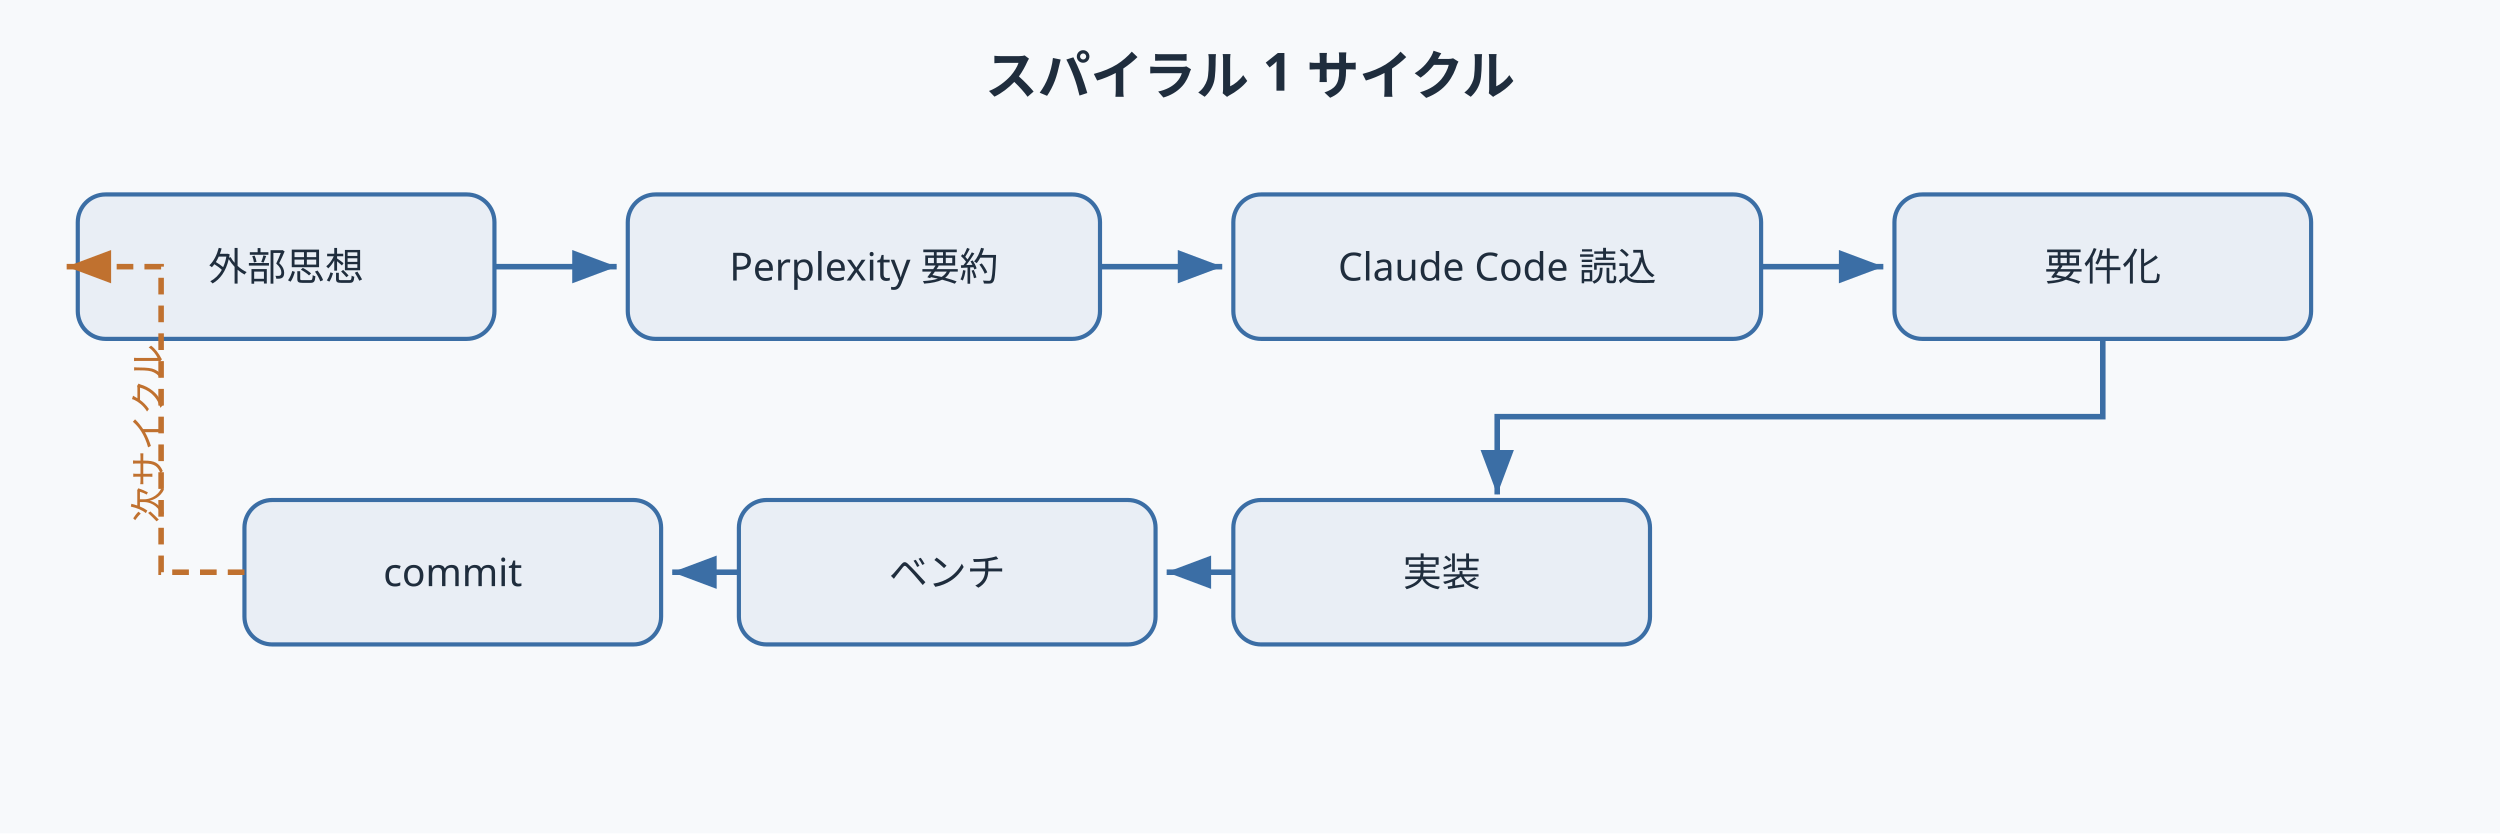
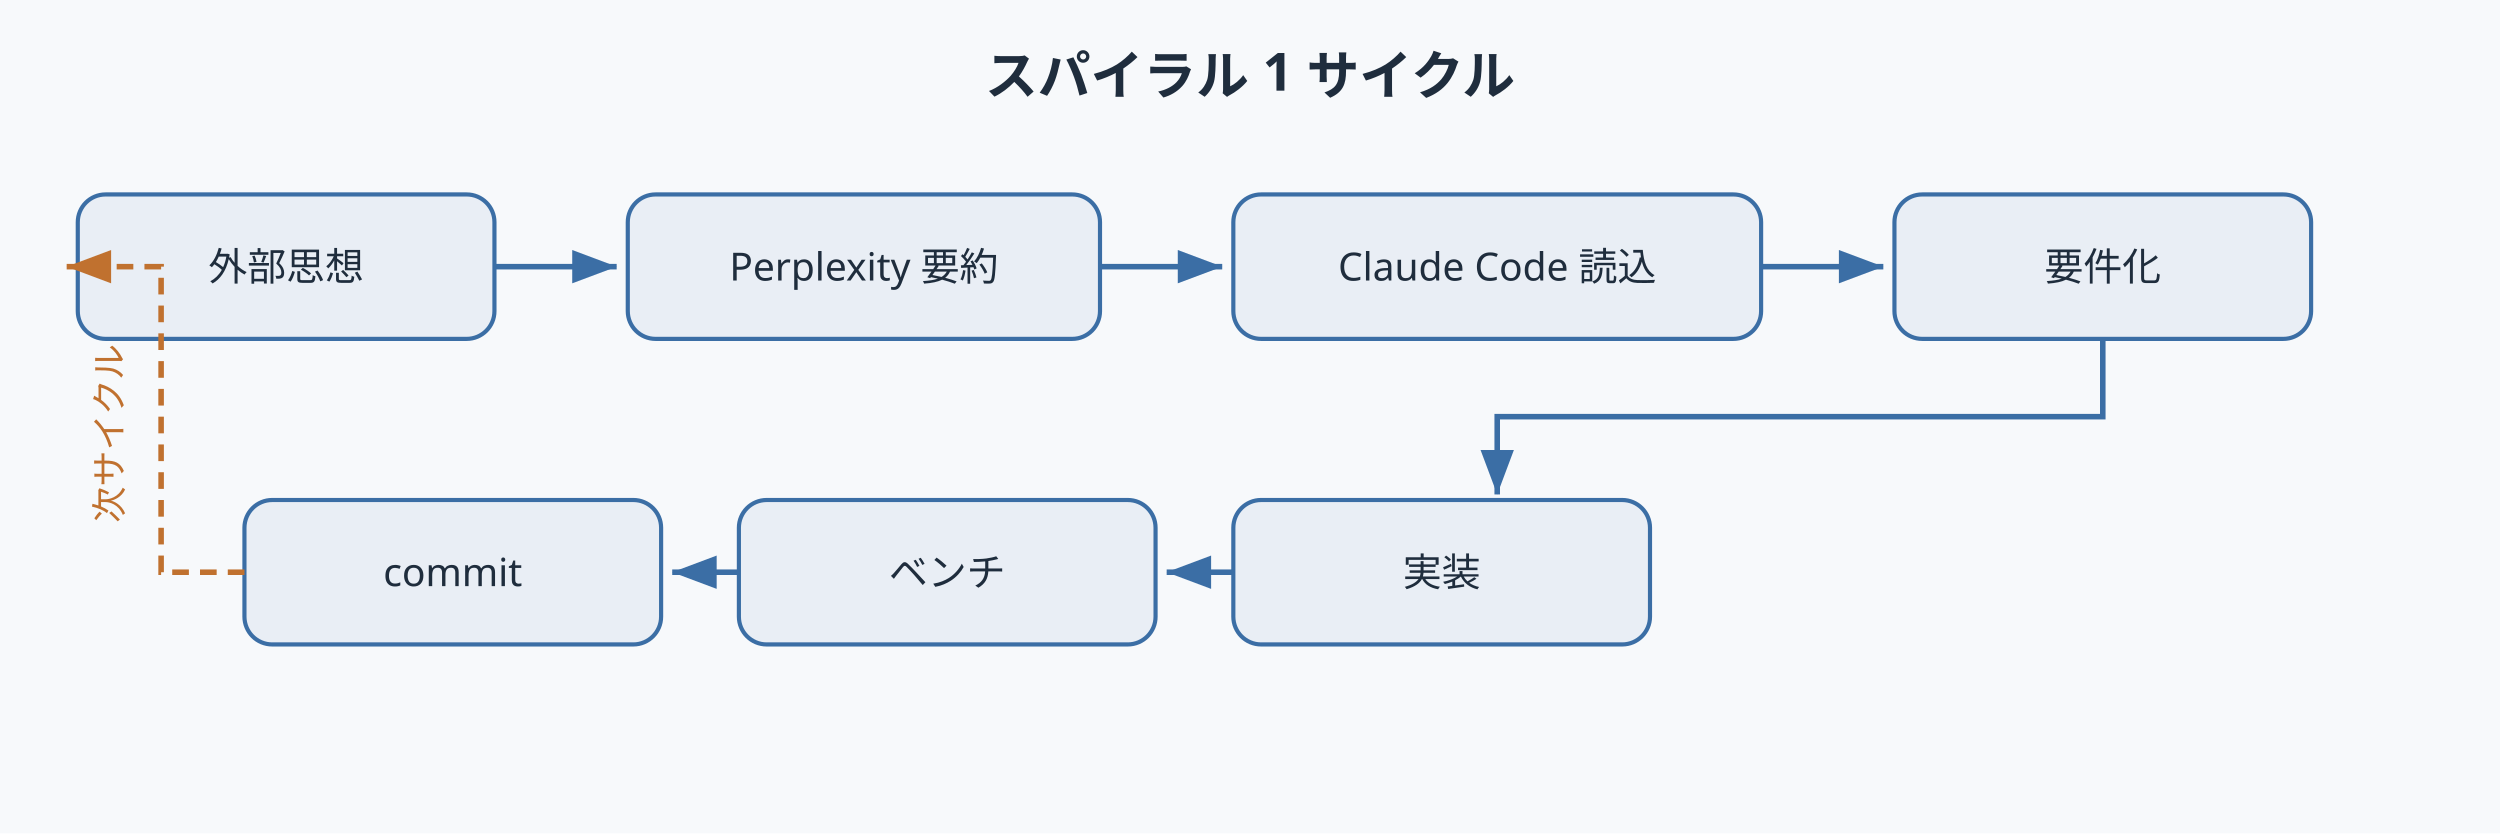
<svg xmlns="http://www.w3.org/2000/svg" width="900" height="300" viewBox="0 0 900 300" font-family="system-ui, sans-serif">
  <defs>
    <marker id="arrow" markerWidth="10" markerHeight="10" refX="8" refY="3" orient="auto" markerUnits="strokeWidth">
      <path d="M0,0 L8,3 L0,6 Z" fill="#3b6ea5" />
    </marker>
    <marker id="arrowLoop" markerWidth="10" markerHeight="10" refX="8" refY="3" orient="auto" markerUnits="strokeWidth">
      <path d="M0,0 L8,3 L0,6 Z" fill="#c0712f" />
    </marker>
  </defs>
  <rect x="0" y="0" width="900" height="300" fill="#f7f9fb" />
  <text x="450" y="34" text-anchor="middle" font-size="19" font-weight="bold" fill="#1f2d3d">スパイラル 1 サイクル</text>
  <g>
    <rect x="28" y="70" width="150" height="52" rx="10" fill="#e9eef5" stroke="#3b6ea5" stroke-width="1.5" />
    <text x="103" y="101" text-anchor="middle" font-size="14" fill="#1f2d3d">外部思想</text>
    <rect x="226" y="70" width="170" height="52" rx="10" fill="#e9eef5" stroke="#3b6ea5" stroke-width="1.5" />
    <text x="311" y="101" text-anchor="middle" font-size="14" fill="#1f2d3d">Perplexity 要約</text>
    <rect x="444" y="70" width="190" height="52" rx="10" fill="#e9eef5" stroke="#3b6ea5" stroke-width="1.5" />
    <text x="539" y="101" text-anchor="middle" font-size="14" fill="#1f2d3d">Claude Code 読込</text>
    <rect x="682" y="70" width="150" height="52" rx="10" fill="#e9eef5" stroke="#3b6ea5" stroke-width="1.5" />
    <text x="757" y="101" text-anchor="middle" font-size="14" fill="#1f2d3d">要件化</text>
  </g>
  <line x1="178" y1="96" x2="222" y2="96" stroke="#3b6ea5" stroke-width="2" marker-end="url(#arrow)" />
  <line x1="396" y1="96" x2="440" y2="96" stroke="#3b6ea5" stroke-width="2" marker-end="url(#arrow)" />
  <line x1="634" y1="96" x2="678" y2="96" stroke="#3b6ea5" stroke-width="2" marker-end="url(#arrow)" />
  <path d="M757,122 L757,150 L539,150 L539,178" fill="none" stroke="#3b6ea5" stroke-width="2" marker-end="url(#arrow)" />
  <g>
    <rect x="444" y="180" width="150" height="52" rx="10" fill="#e9eef5" stroke="#3b6ea5" stroke-width="1.5" />
    <text x="519" y="211" text-anchor="middle" font-size="14" fill="#1f2d3d">実装</text>
    <rect x="266" y="180" width="150" height="52" rx="10" fill="#e9eef5" stroke="#3b6ea5" stroke-width="1.5" />
    <text x="341" y="211" text-anchor="middle" font-size="14" fill="#1f2d3d">ベンチ</text>
    <rect x="88" y="180" width="150" height="52" rx="10" fill="#e9eef5" stroke="#3b6ea5" stroke-width="1.5" />
    <text x="163" y="211" text-anchor="middle" font-size="14" fill="#1f2d3d">commit</text>
  </g>
  <line x1="444" y1="206" x2="420" y2="206" stroke="#3b6ea5" stroke-width="2" marker-end="url(#arrow)" />
  <line x1="266" y1="206" x2="242" y2="206" stroke="#3b6ea5" stroke-width="2" marker-end="url(#arrow)" />
  <path d="M88,206 L58,206 L58,96 L24,96" fill="none" stroke="#c0712f" stroke-width="2" stroke-dasharray="6 4" marker-end="url(#arrowLoop)" />
-   <text x="58" y="156" text-anchor="middle" font-size="13" fill="#c0712f" transform="rotate(-90 58 156)">次サイクル</text>
+   <text x="44" y="156" text-anchor="middle" font-size="13" fill="#c0712f" transform="rotate(-90 44 156)">次サイクル</text>
</svg>
